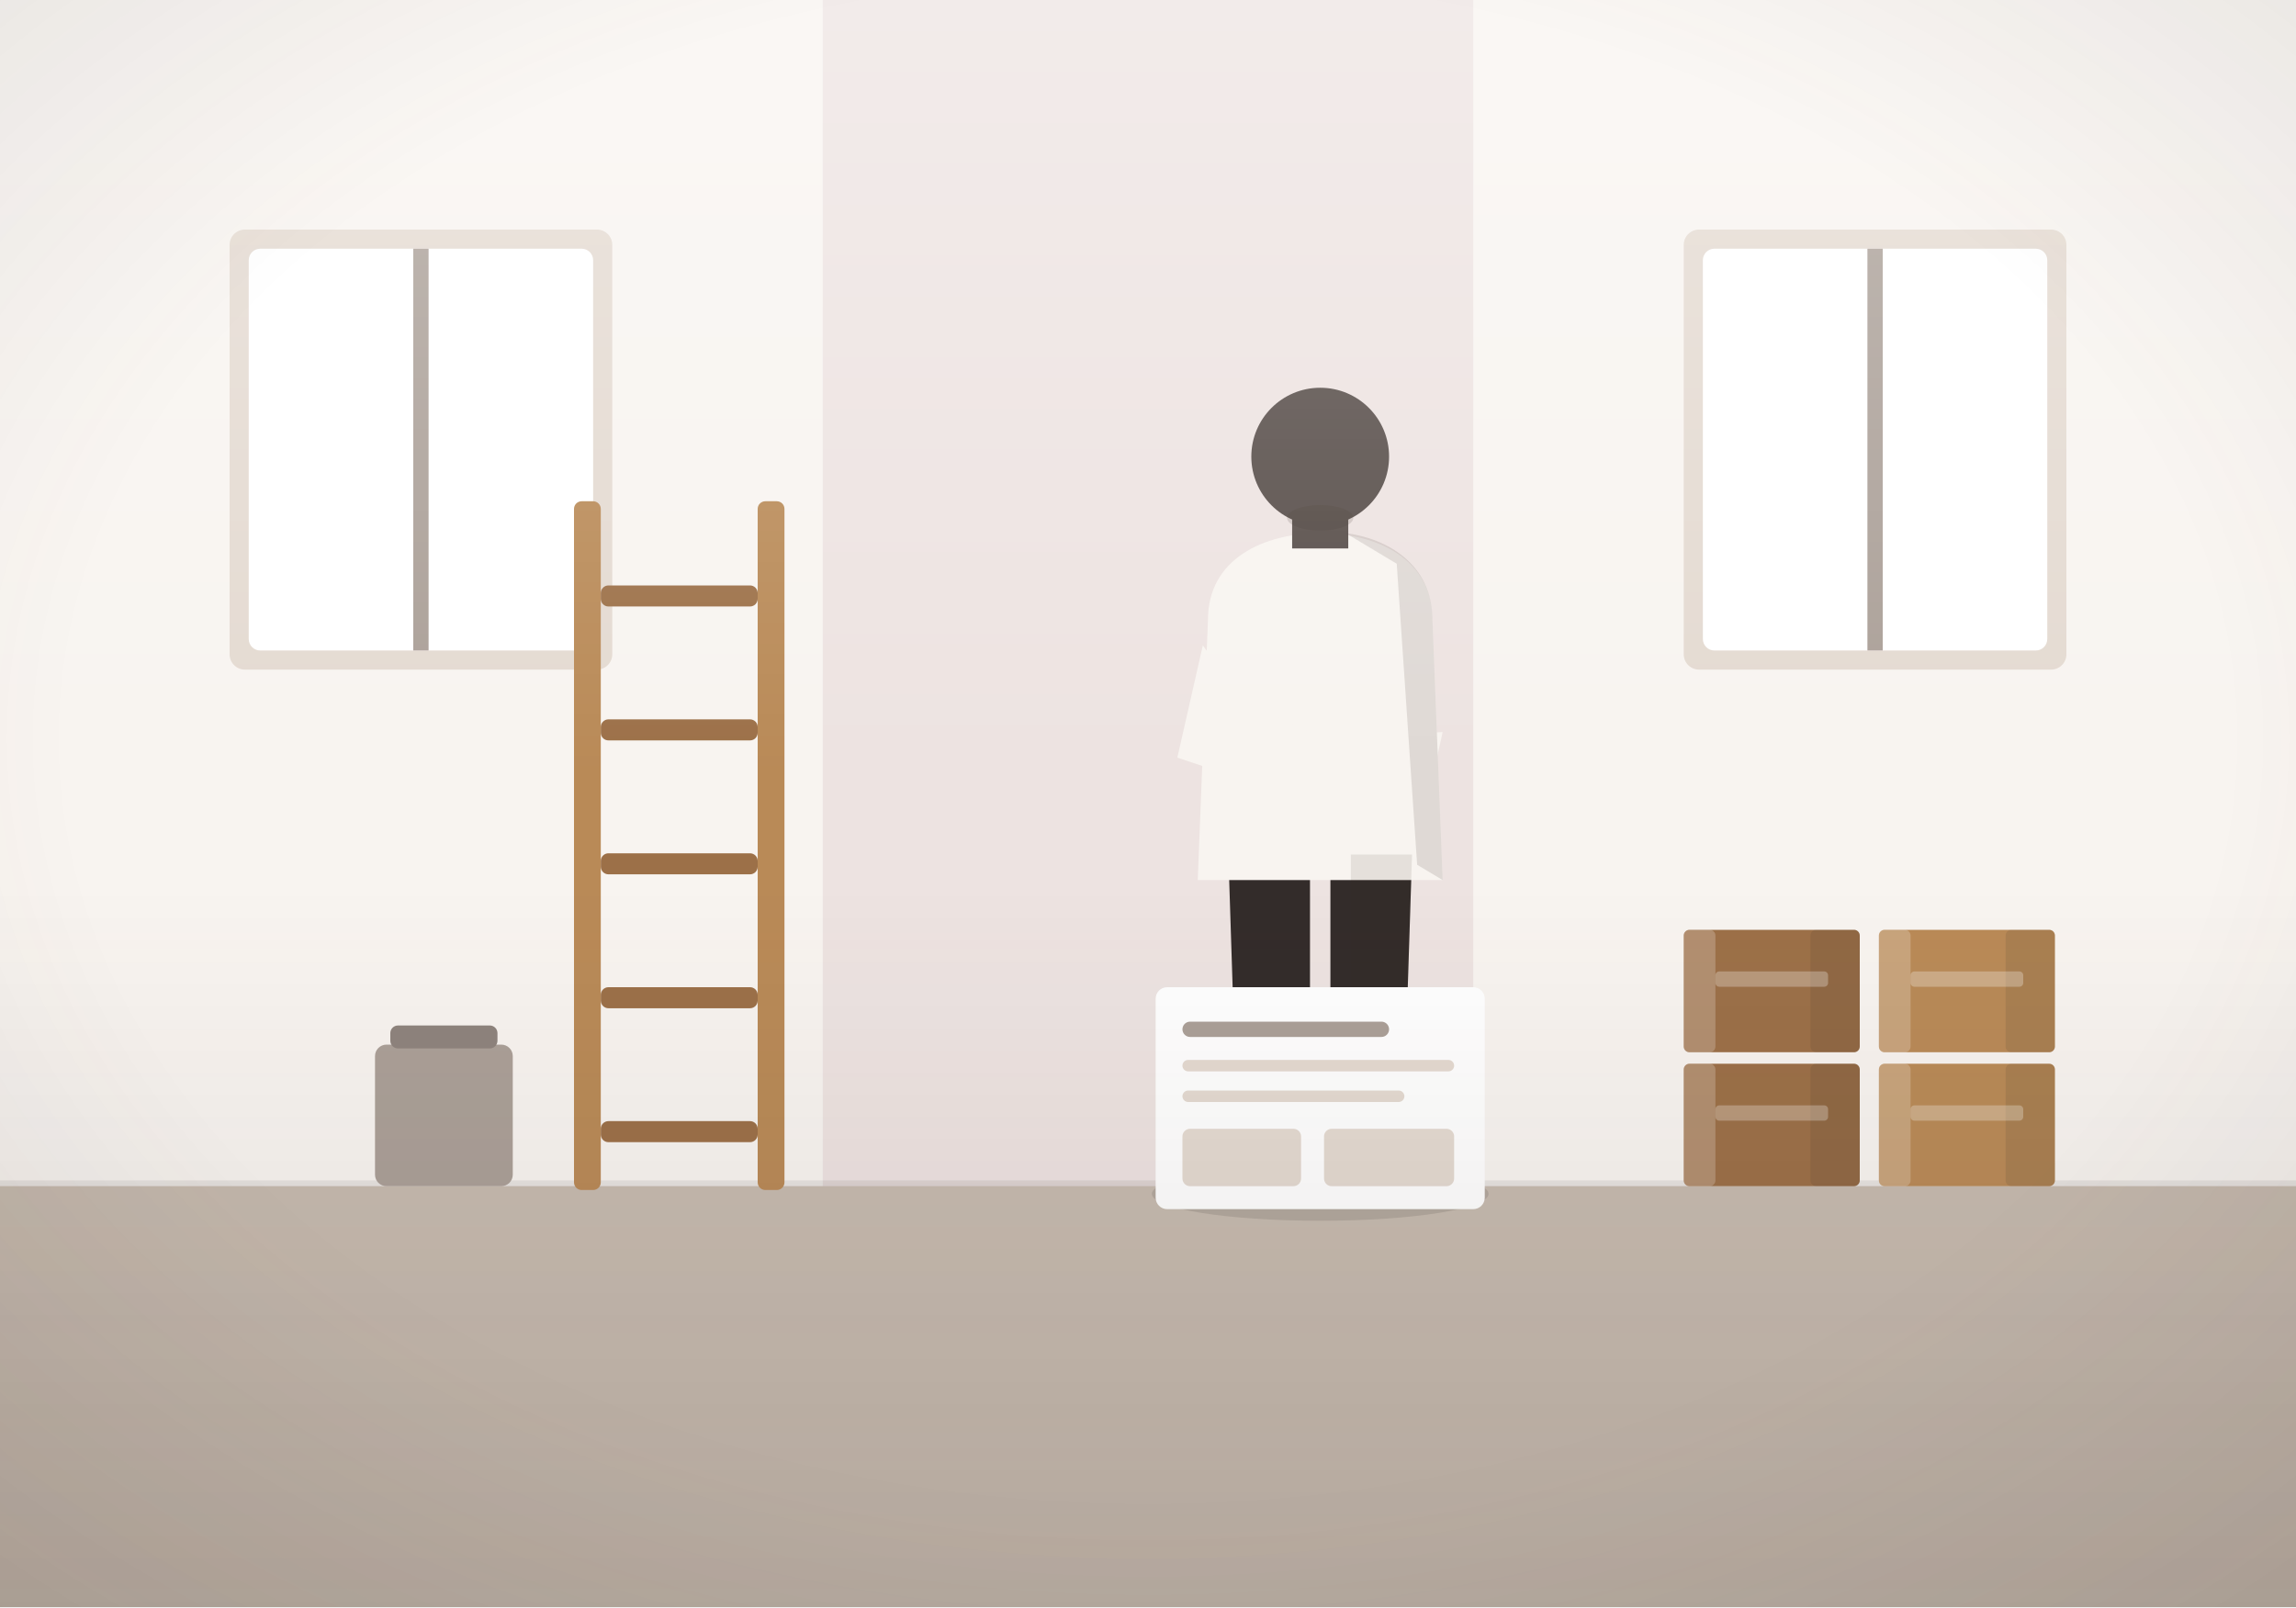
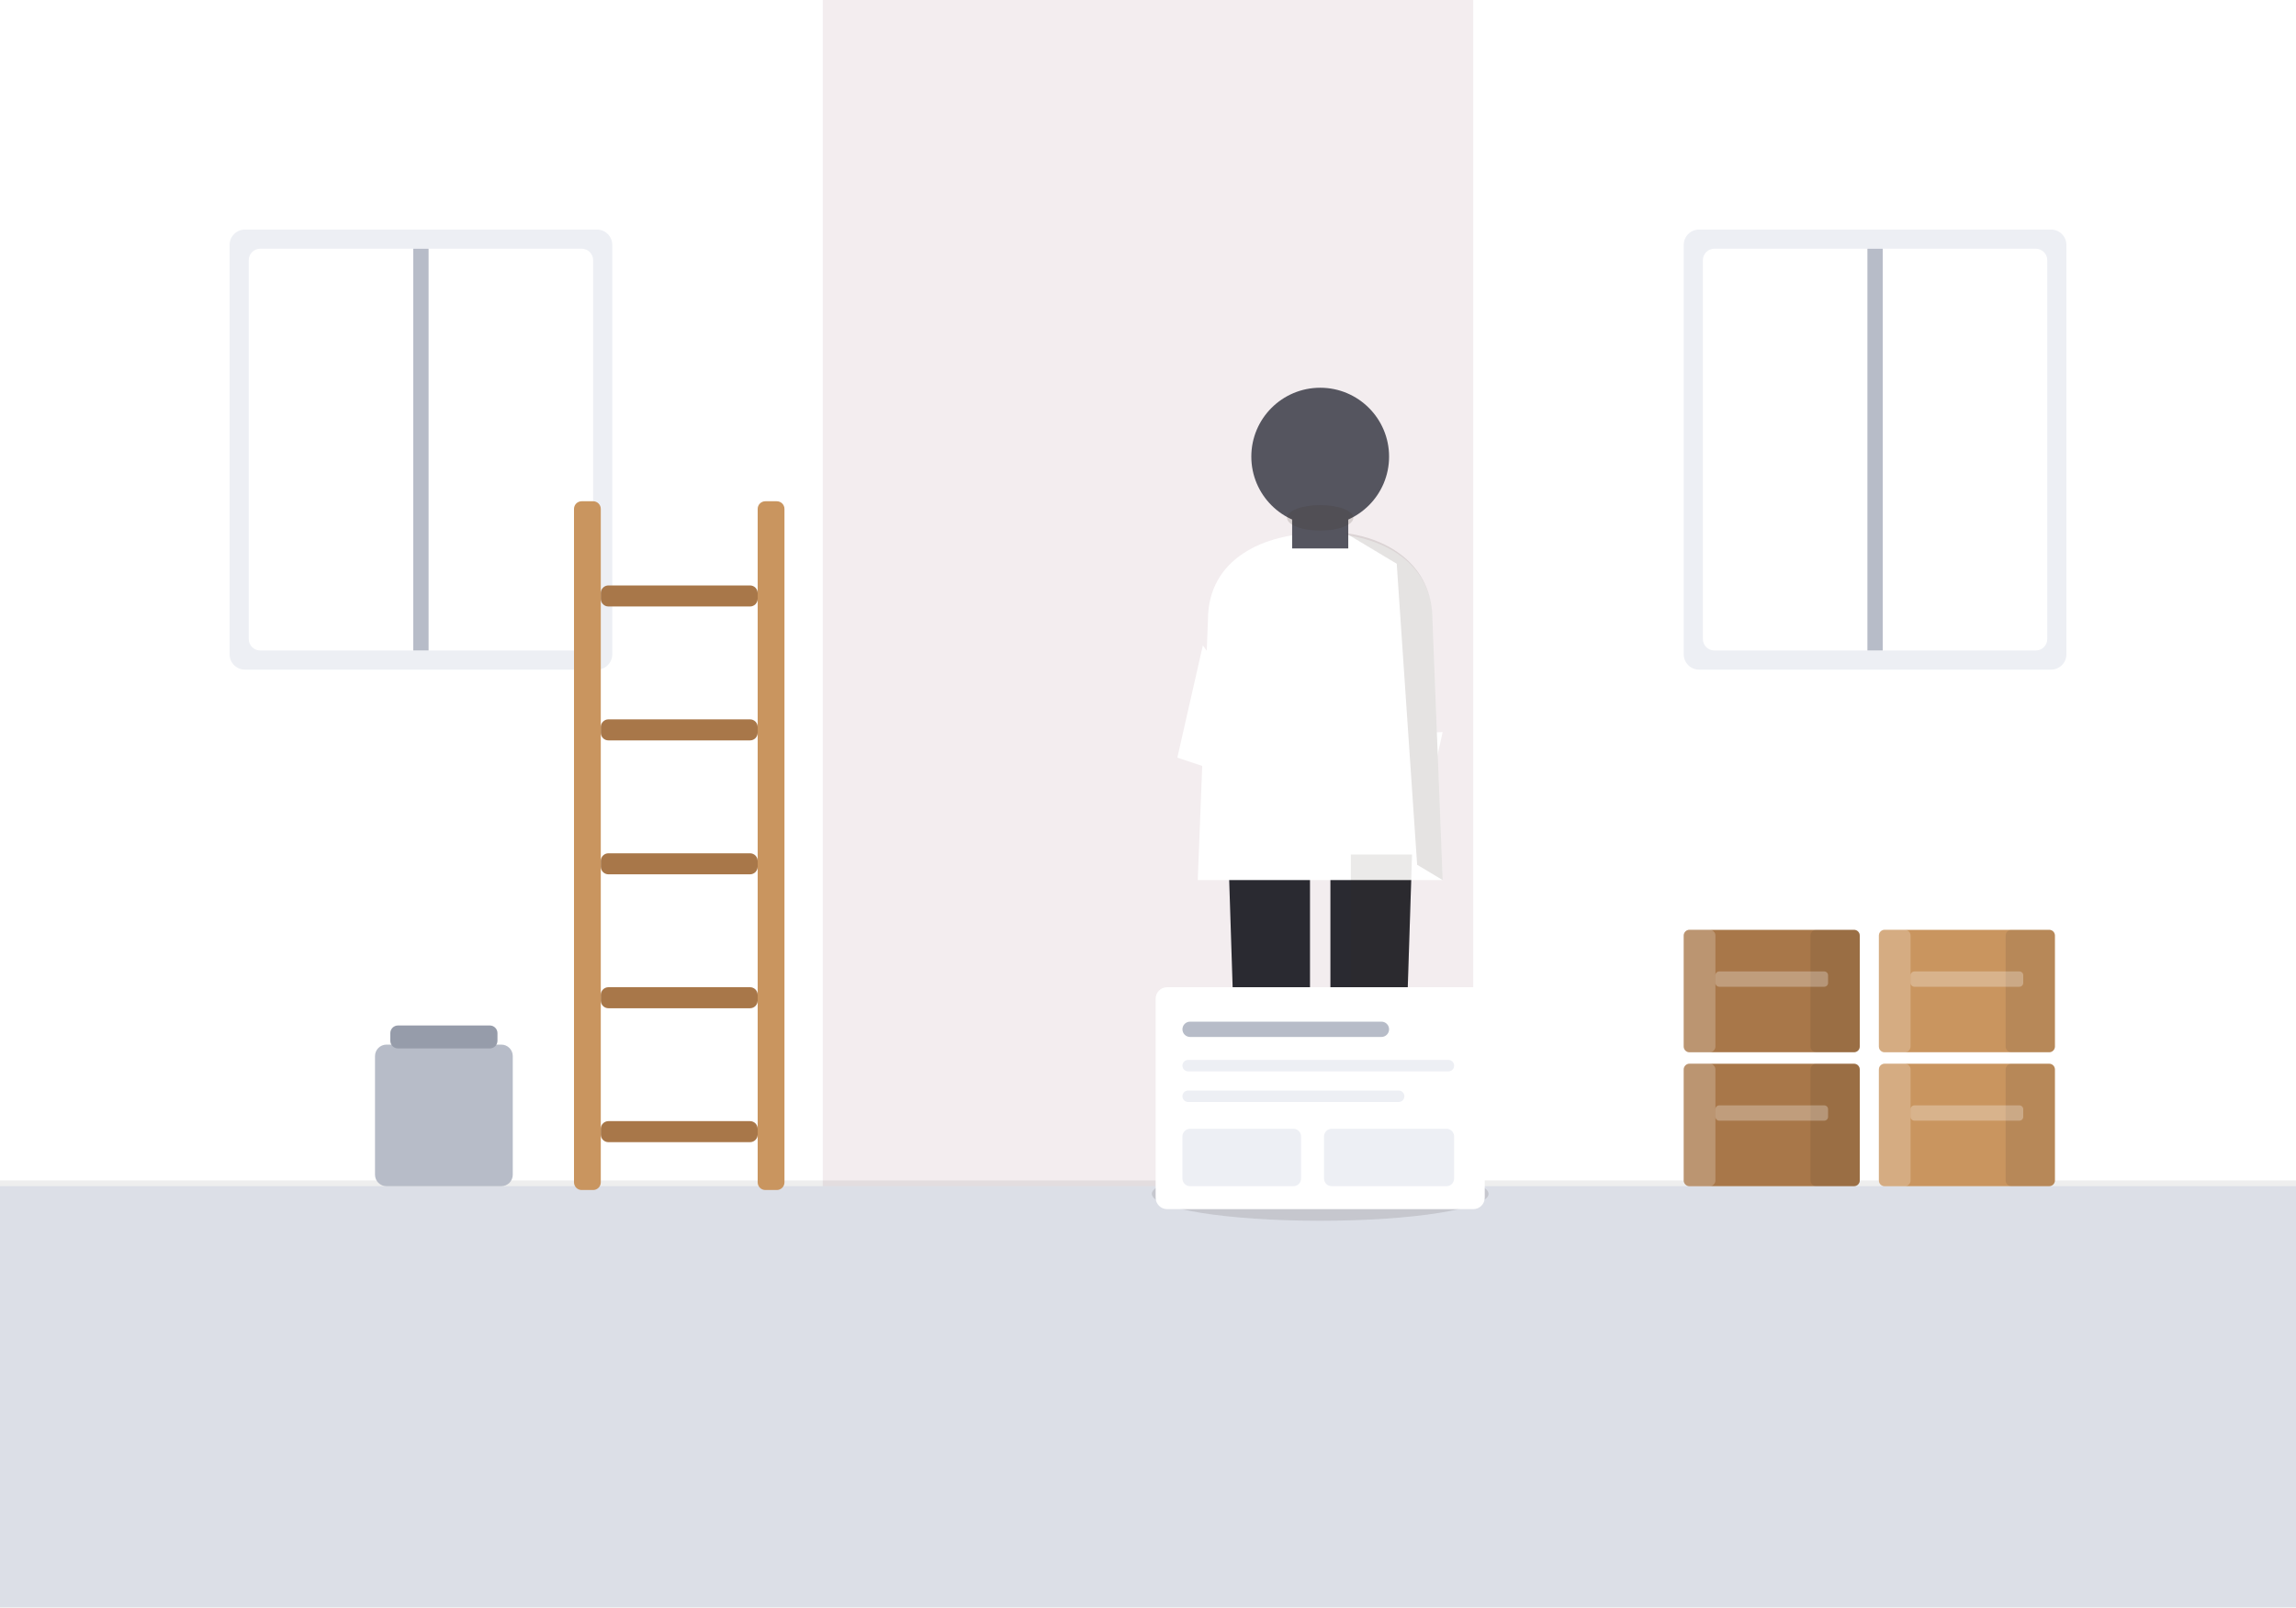
<svg xmlns="http://www.w3.org/2000/svg" viewBox="0 0 1200 840" width="1200" height="840" role="img">
-   <defs>
-     <linearGradient id="gTop" x1="0" y1="0" x2="0" y2="1">
-       <stop offset="0" stop-color="#FFFFFF" stop-opacity=".30" />
-       <stop offset=".48" stop-color="#FFFFFF" stop-opacity="0" />
-     </linearGradient>
-     <linearGradient id="gBot" x1="0" y1="0" x2="0" y2="1">
-       <stop offset=".55" stop-color="#3A2C24" stop-opacity="0" />
-       <stop offset="1" stop-color="#3A2C24" stop-opacity=".13" />
-     </linearGradient>
-     <radialGradient id="gVig" cx=".5" cy=".46" r=".75">
-       <stop offset=".62" stop-color="#3A2C24" stop-opacity="0" />
-       <stop offset="1" stop-color="#3A2C24" stop-opacity=".10" />
-     </radialGradient>
-   </defs>
-   <rect x="0" y="0" width="1200" height="840" fill="#EDE6DF" />
-   <rect x="0" y="0" width="1200" height="620" fill="#F8F4F0" />
-   <rect x="0" y="620" width="1200" height="220" fill="#C7BBB0" />
+   <rect x="0" y="0" width="1200" height="840" fill="#F7F8FA" />
+   <rect x="0" y="0" width="1200" height="620" fill="#FFFFFF" />
+   <rect x="0" y="620" width="1200" height="220" fill="#DCDFE7" />
  <rect x="0" y="617" width="1200" height="3" fill="rgba(0,0,0,.07)" />
  <rect x="430" y="0" width="340" height="620" fill="rgba(107,36,54,.08)" />
  <g transform="translate(120,120)">
-     <rect x="0" y="0" width="200" height="230" fill="#E4DAD1" rx="8" />
+     <rect x="0" y="0" width="200" height="230" fill="#EDEFF4" rx="8" />
    <rect x="10" y="10" width="180" height="210" fill="#FFFFFF" rx="6" />
-     <rect x="96" y="10" width="8" height="210" fill="#ABA098" />
+     <rect x="96" y="10" width="8" height="210" fill="#B7BCC8" />
  </g>
  <g transform="translate(880,120)">
-     <rect x="0" y="0" width="200" height="230" fill="#E4DAD1" rx="8" />
+     <rect x="0" y="0" width="200" height="230" fill="#EDEFF4" rx="8" />
    <rect x="10" y="10" width="180" height="210" fill="#FFFFFF" rx="6" />
-     <rect x="96" y="10" width="8" height="210" fill="#ABA098" />
+     <rect x="96" y="10" width="8" height="210" fill="#B7BCC8" />
  </g>
  <g transform="translate(300,262)">
-     <rect x="0" y="0" width="14" height="360" fill="#B98A57" rx="4" />
-     <rect x="96" y="0" width="14" height="360" fill="#B98A57" rx="4" />
-     <rect x="14" y="44" width="82" height="11" fill="#9C7048" rx="4" />
-     <rect x="14" y="114" width="82" height="11" fill="#9C7048" rx="4" />
-     <rect x="14" y="184" width="82" height="11" fill="#9C7048" rx="4" />
-     <rect x="14" y="254" width="82" height="11" fill="#9C7048" rx="4" />
-     <rect x="14" y="324" width="82" height="11" fill="#9C7048" rx="4" />
+     <rect x="0" y="0" width="14" height="360" fill="#C9955F" rx="4" />
+     <rect x="96" y="0" width="14" height="360" fill="#C9955F" rx="4" />
+     <rect x="14" y="44" width="82" height="11" fill="#A87749" rx="4" />
+     <rect x="14" y="114" width="82" height="11" fill="#A87749" rx="4" />
+     <rect x="14" y="184" width="82" height="11" fill="#A87749" rx="4" />
+     <rect x="14" y="254" width="82" height="11" fill="#A87749" rx="4" />
+     <rect x="14" y="324" width="82" height="11" fill="#A87749" rx="4" />
  </g>
  <ellipse cx="690" cy="624" rx="88" ry="14.08" fill="rgba(51,44,42,.13)" />
  <g transform="translate(690,620) scale(1.333333)">
-     <path d="M-36,-130 L-32,-6 L-4,-6 L-4,-130 Z" fill="#332C2A" />
-     <path d="M4,-130 L4,-6 L32,-6 L36,-130 Z" fill="#332C2A" />
-     <rect x="-38" y="-8" width="38" height="8" fill="#332C2A" />
-     <rect x="2" y="-8" width="38" height="8" fill="#332C2A" />
-     <path d="M-44,-222 C-44,-246 -22,-256 0,-256 C22,-256 44,-246 44,-222 L48,-120 L-48,-120 Z" fill="#F8F4F0" />
-     <path d="M-46,-212 L-56,-168 L-8,-152 L44,-160 L48,-178 L0,-176 L-30,-190 Z" fill="#F8F4F0" />
-     <rect x="-11" y="-272" width="22" height="22" fill="#574D49" />
-     <circle cx="0" cy="-286" r="27" fill="#574D49" />
+     <path d="M-36,-130 L-32,-6 L-4,-6 L-4,-130 Z" fill="#2A2A31" />
+     <path d="M4,-130 L4,-6 L32,-6 L36,-130 Z" fill="#2A2A31" />
+     <rect x="-38" y="-8" width="38" height="8" fill="#2A2A31" />
+     <rect x="2" y="-8" width="38" height="8" fill="#2A2A31" />
+     <path d="M-44,-222 C-44,-246 -22,-256 0,-256 C22,-256 44,-246 44,-222 L48,-120 L-48,-120 Z" fill="#FFFFFF" />
+     <path d="M-46,-212 L-56,-168 L-8,-152 L44,-160 L48,-178 L0,-176 L-30,-190 Z" fill="#FFFFFF" />
+     <rect x="-11" y="-272" width="22" height="22" fill="#55555F" />
+     <circle cx="0" cy="-286" r="27" fill="#55555F" />
    <path d="M10,-256 C26,-254 44,-244 44,-222 L48,-120 L38,-126 L30,-244 Z" fill="rgba(58,44,36,.13)" />
    <path d="M12,-130 L12,-6 L32,-6 L36,-130 Z" fill="rgba(58,44,36,.10)" />
    <ellipse cx="0" cy="-262" rx="13" ry="5" fill="rgba(58,44,36,.16)" />
  </g>
  <g transform="translate(604,516)">
    <rect x="0" y="0" width="172" height="116" fill="#FFFFFF" rx="6" />
-     <rect x="14" y="18" width="108" height="8" fill="#ABA098" rx="4" />
-     <rect x="14" y="38" width="142" height="6" fill="#E4DAD1" rx="3" />
-     <rect x="14" y="54" width="116" height="6" fill="#E4DAD1" rx="3" />
-     <rect x="14" y="74" width="62" height="30" fill="#E4DAD1" rx="4" />
-     <rect x="88" y="74" width="68" height="30" fill="#E4DAD1" rx="4" />
+     <rect x="14" y="18" width="108" height="8" fill="#B7BCC8" rx="4" />
+     <rect x="14" y="38" width="142" height="6" fill="#EDEFF4" rx="3" />
+     <rect x="14" y="54" width="116" height="6" fill="#EDEFF4" rx="3" />
+     <rect x="14" y="74" width="62" height="30" fill="#EDEFF4" rx="4" />
+     <rect x="88" y="74" width="68" height="30" fill="#EDEFF4" rx="4" />
  </g>
  <g transform="translate(880,620)">
-     <rect x="0" y="-64" width="92" height="64" fill="#9C7048" rx="3" />
+     <rect x="0" y="-64" width="92" height="64" fill="#A87749" rx="3" />
    <rect x="0" y="-64" width="16.56" height="64" fill="rgba(255,255,255,.22)" rx="3" />
    <rect x="66.24" y="-64" width="25.76" height="64" fill="rgba(58,44,36,.12)" rx="3" />
    <rect x="16.56" y="-42.24" width="58.88" height="8" fill="rgba(255,255,255,.28)" rx="2" />
-     <rect x="102" y="-64" width="92" height="64" fill="#B98A57" rx="3" />
+     <rect x="102" y="-64" width="92" height="64" fill="#C9955F" rx="3" />
    <rect x="102" y="-64" width="16.56" height="64" fill="rgba(255,255,255,.22)" rx="3" />
    <rect x="168.24" y="-64" width="25.76" height="64" fill="rgba(58,44,36,.12)" rx="3" />
    <rect x="118.56" y="-42.24" width="58.88" height="8" fill="rgba(255,255,255,.28)" rx="2" />
-     <rect x="0" y="-134" width="92" height="64" fill="#9C7048" rx="3" />
+     <rect x="0" y="-134" width="92" height="64" fill="#A87749" rx="3" />
    <rect x="0" y="-134" width="16.56" height="64" fill="rgba(255,255,255,.22)" rx="3" />
    <rect x="66.24" y="-134" width="25.76" height="64" fill="rgba(58,44,36,.12)" rx="3" />
    <rect x="16.56" y="-112.24" width="58.88" height="8" fill="rgba(255,255,255,.28)" rx="2" />
-     <rect x="102" y="-134" width="92" height="64" fill="#B98A57" rx="3" />
+     <rect x="102" y="-134" width="92" height="64" fill="#C9955F" rx="3" />
    <rect x="102" y="-134" width="16.56" height="64" fill="rgba(255,255,255,.22)" rx="3" />
    <rect x="168.24" y="-134" width="25.76" height="64" fill="rgba(58,44,36,.12)" rx="3" />
    <rect x="118.56" y="-112.24" width="58.88" height="8" fill="rgba(255,255,255,.28)" rx="2" />
  </g>
  <g transform="translate(196,546)">
-     <rect x="0" y="0" width="72" height="74" fill="#ABA098" rx="6" />
-     <rect x="8" y="-10" width="56" height="12" fill="#8E847D" rx="4" />
+     <rect x="0" y="0" width="72" height="74" fill="#B7BCC8" rx="6" />
+     <rect x="8" y="-10" width="56" height="12" fill="#969CAA" rx="4" />
  </g>
-   <rect x="0" y="0" width="1200" height="840" fill="url(#gTop)" />
-   <rect x="0" y="0" width="1200" height="840" fill="url(#gBot)" />
-   <rect x="0" y="0" width="1200" height="840" fill="url(#gVig)" />
</svg>
